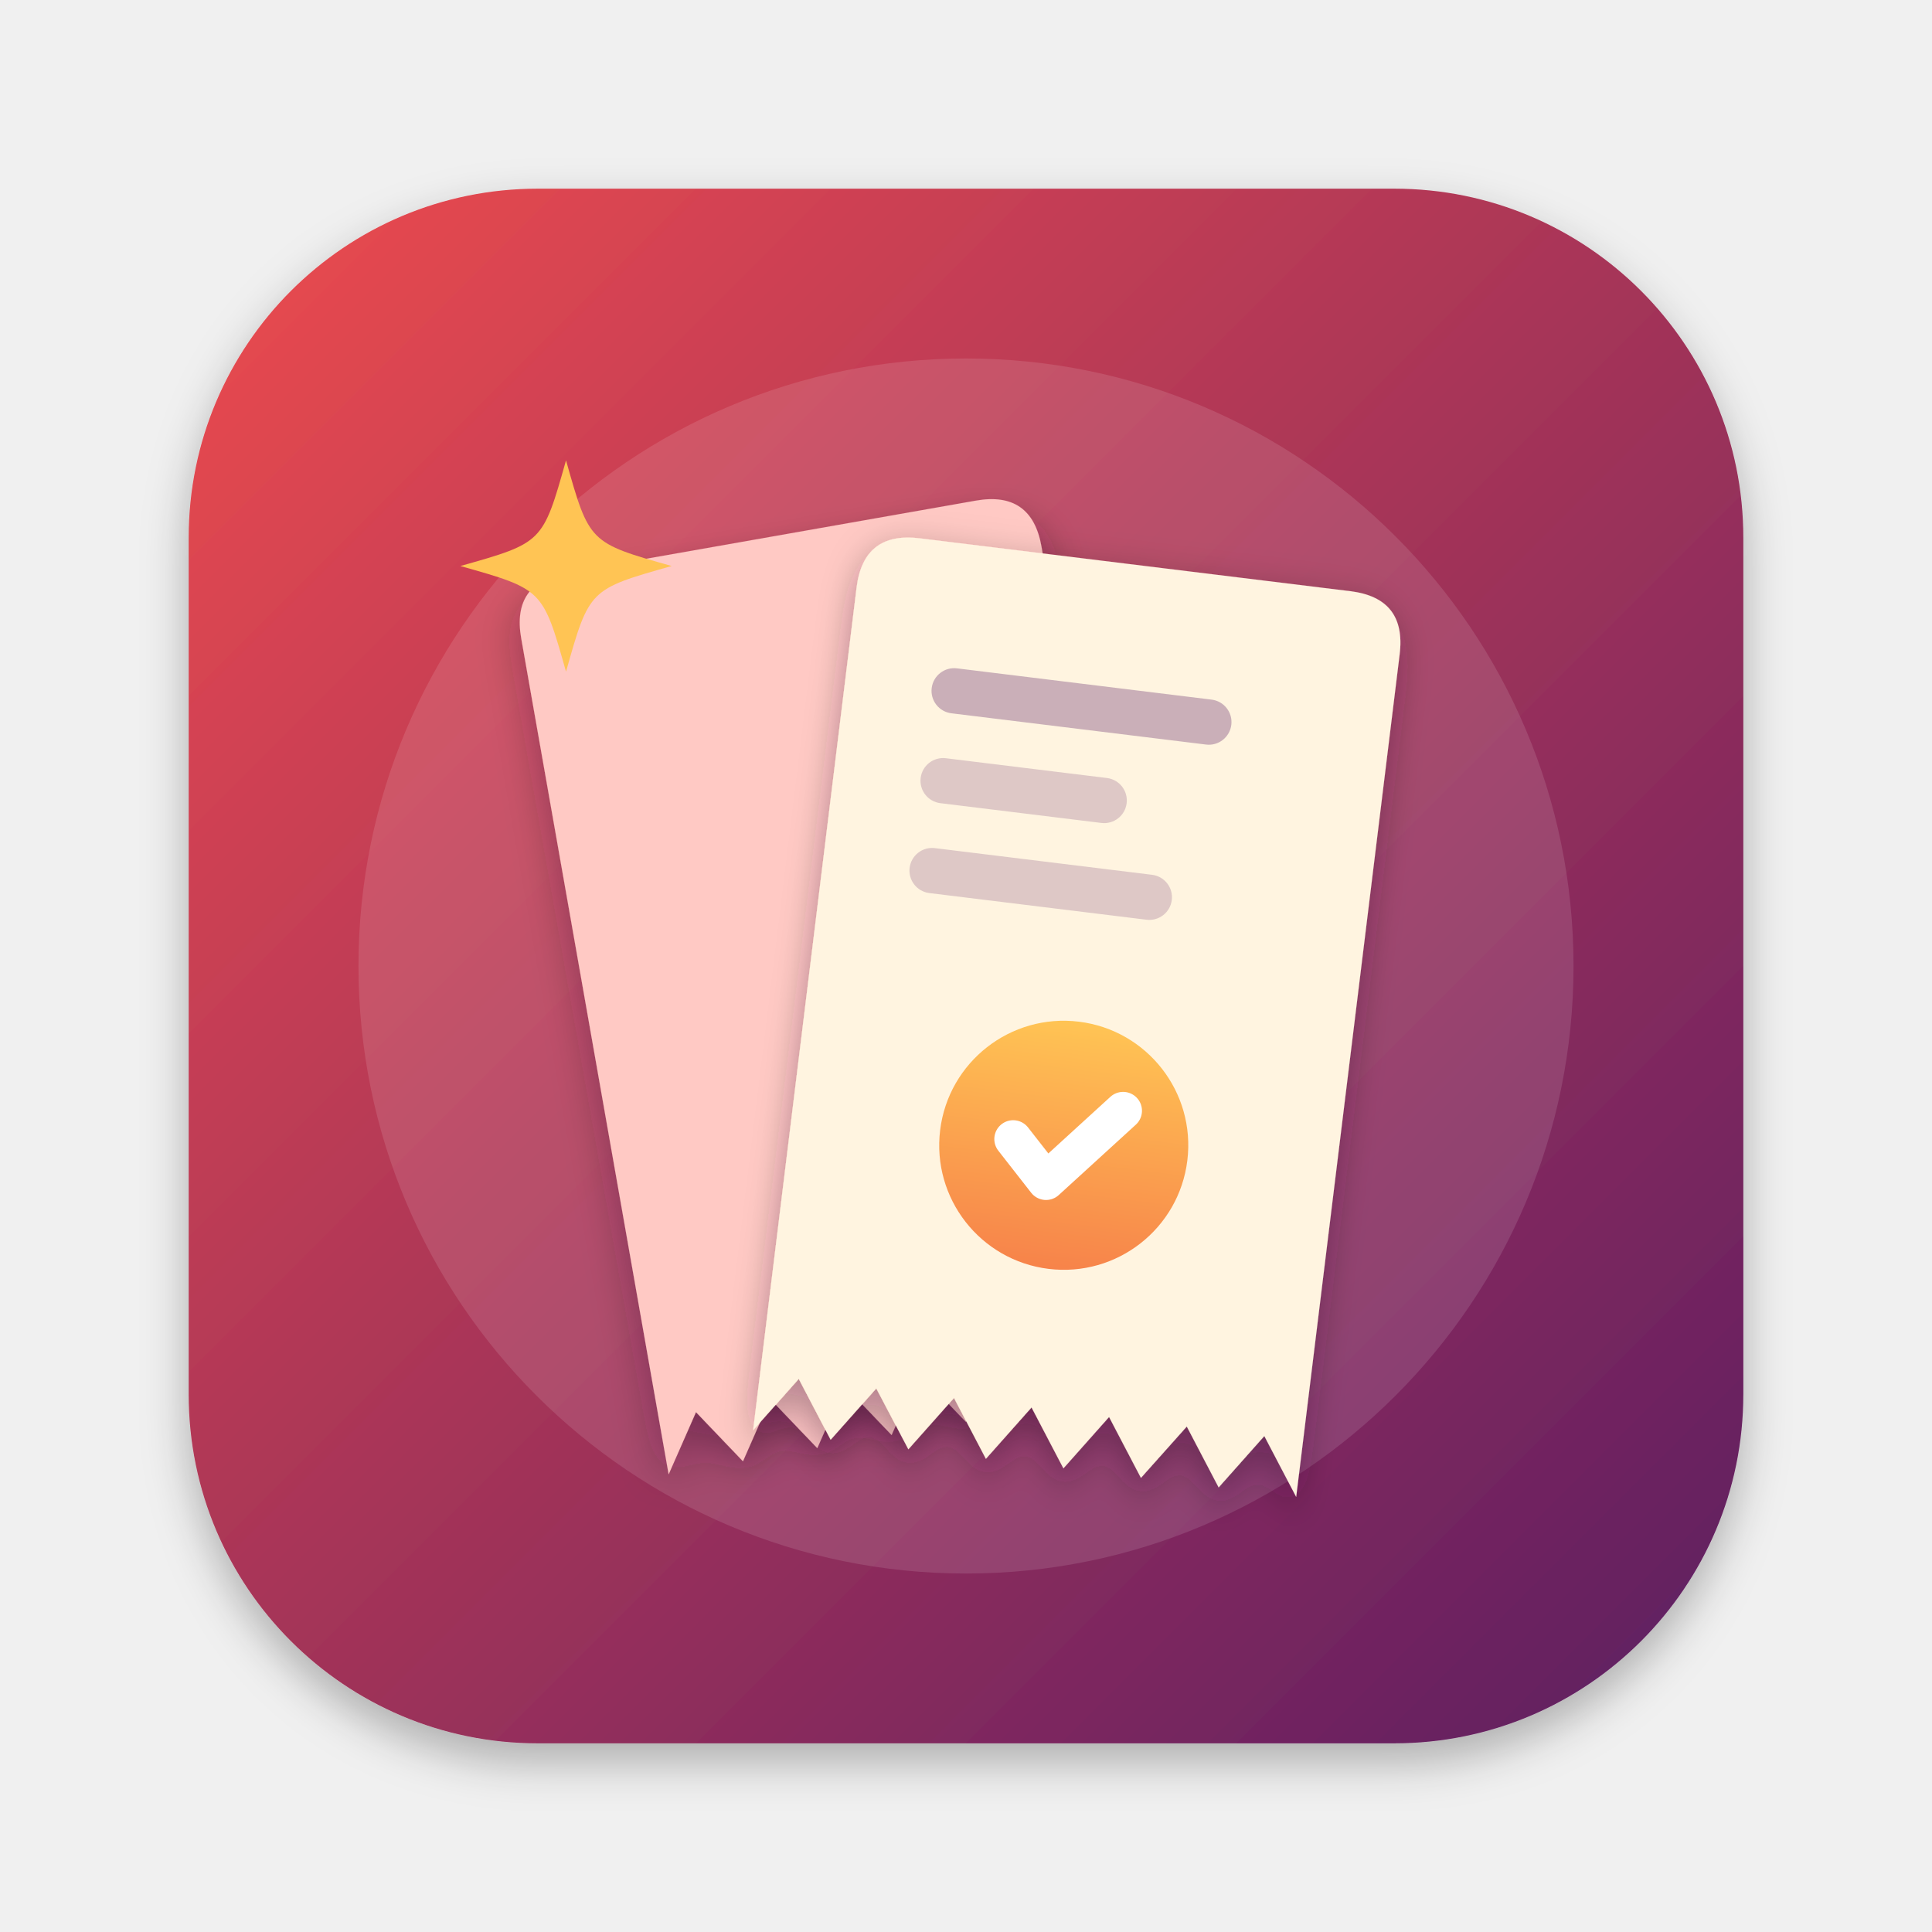
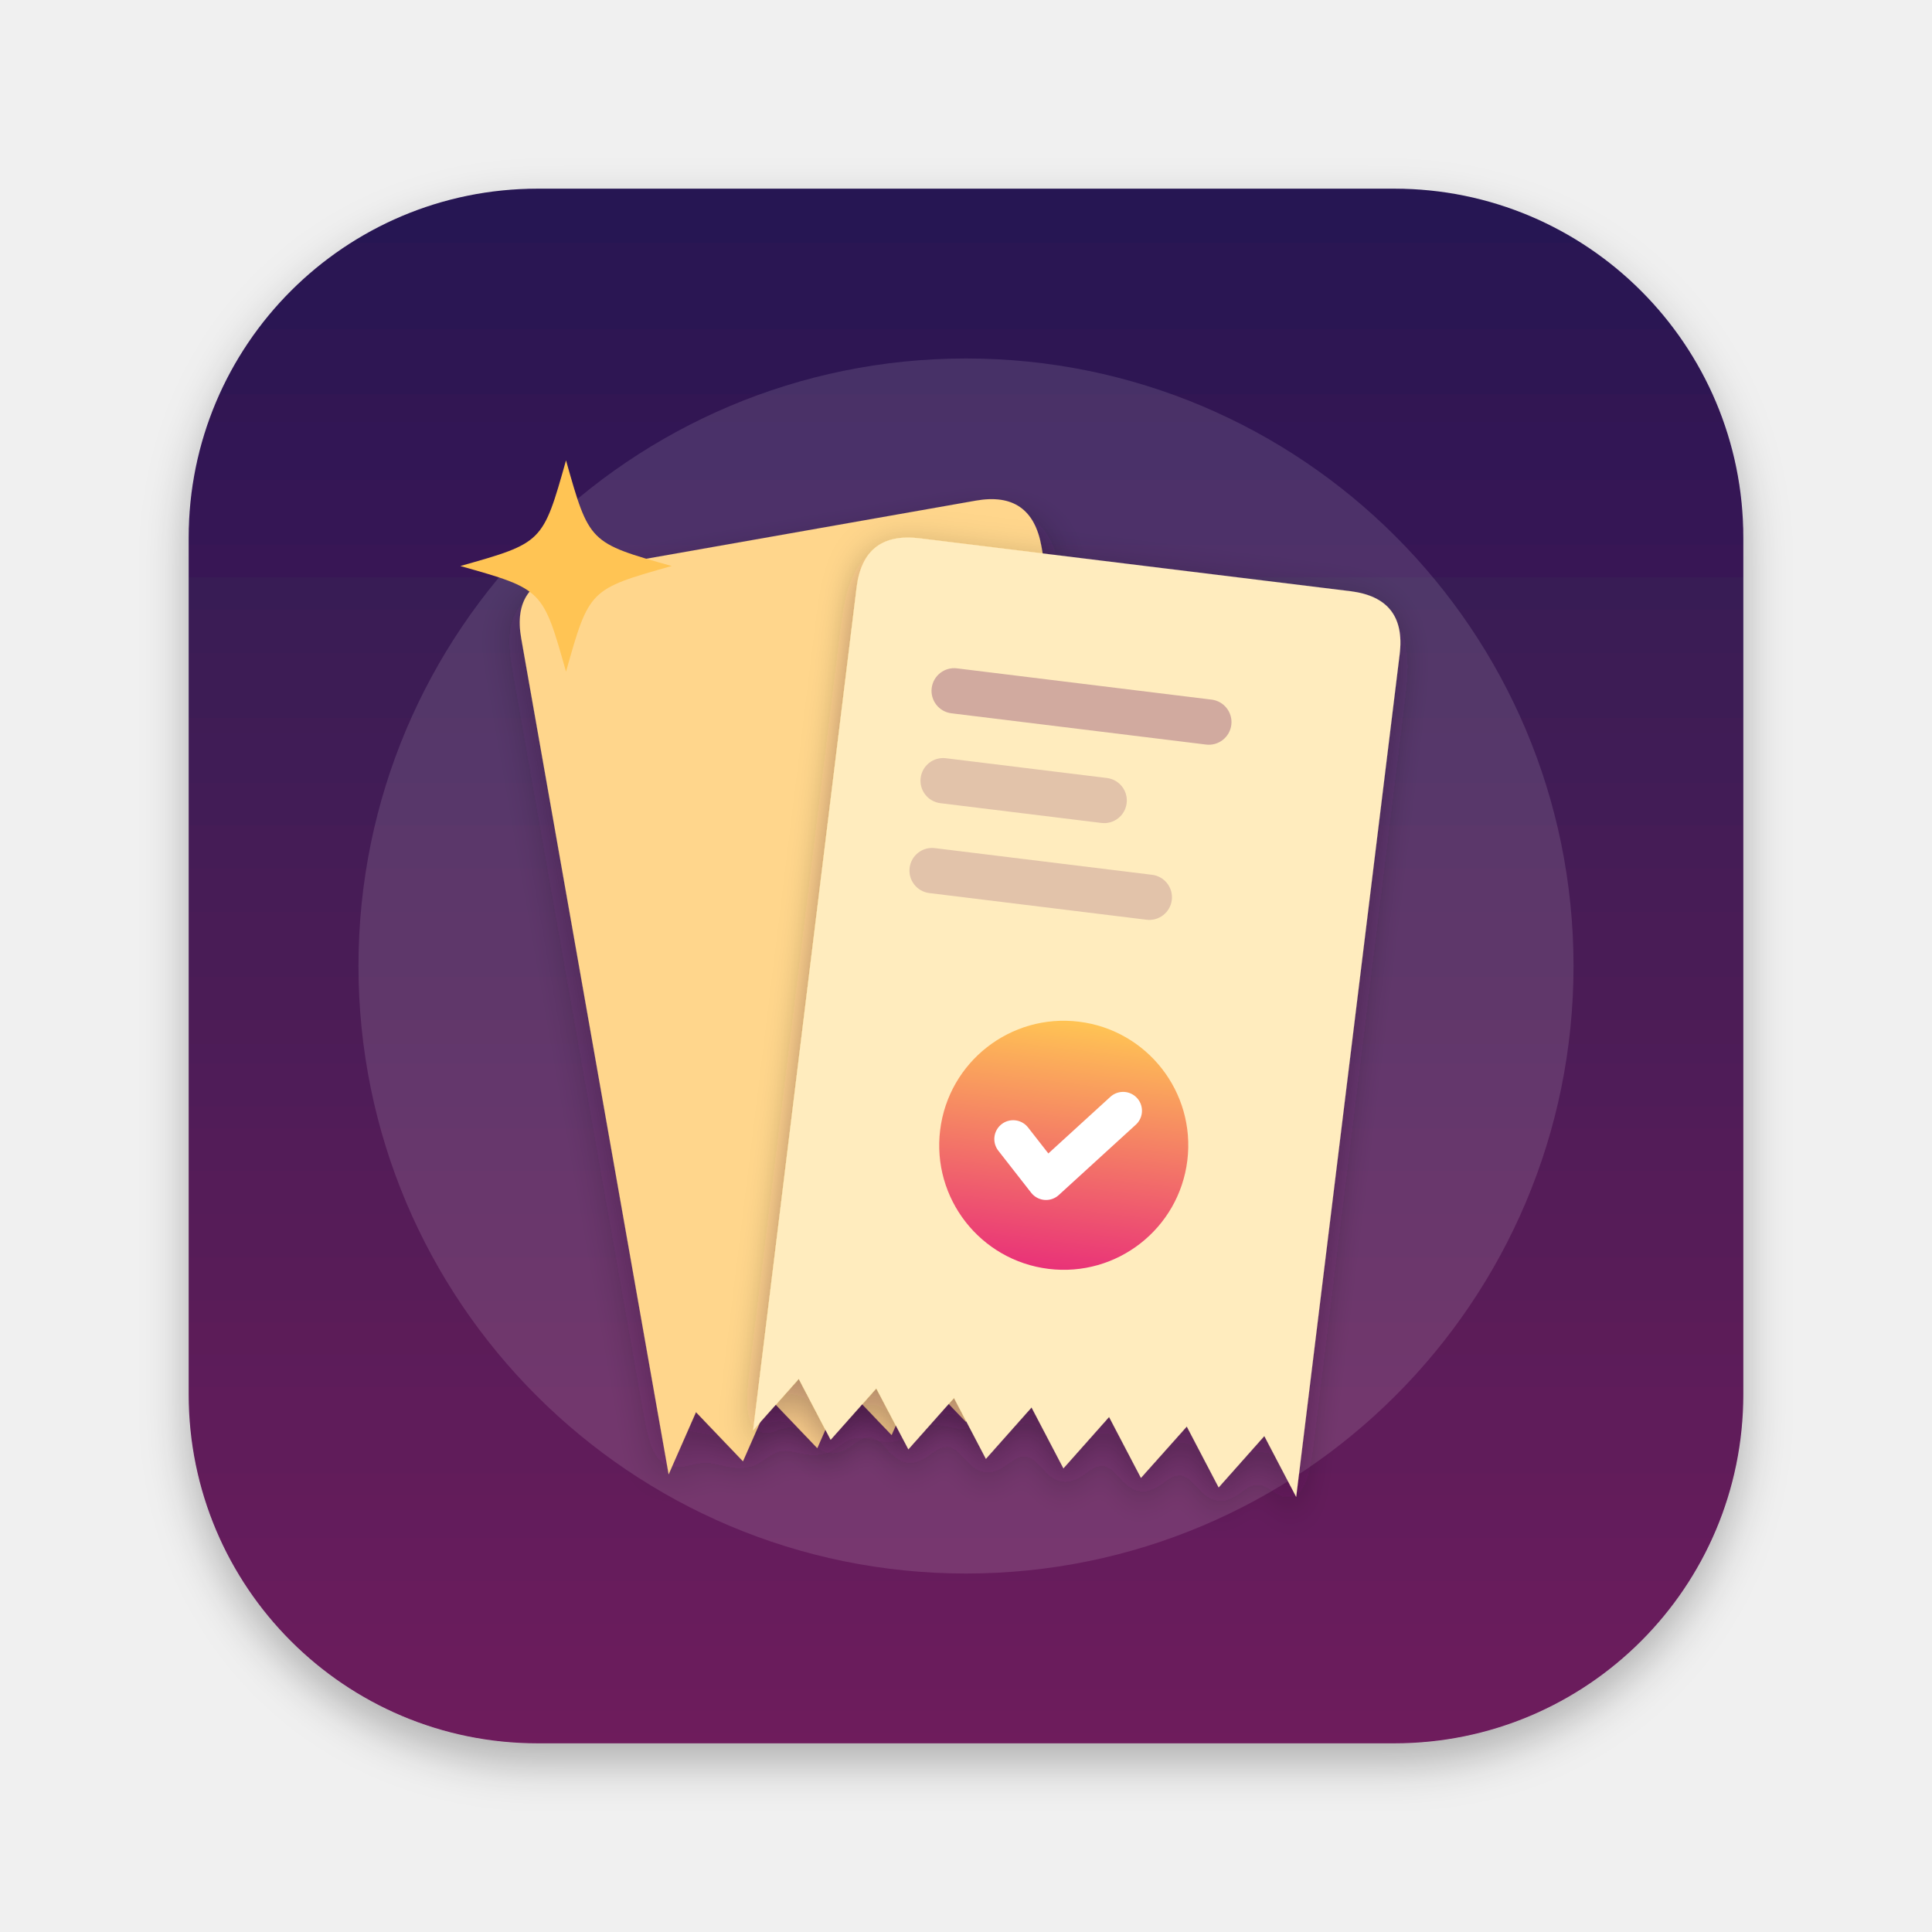
<svg xmlns="http://www.w3.org/2000/svg" viewBox="0 0 1024 1024">
  <defs>
-     <linearGradient id="bg" gradientUnits="userSpaceOnUse" x1="100" y1="100" x2="924" y2="924">
-       <stop offset="0" stop-color="#EE4B4E" />
-       <stop offset="1" stop-color="#5A1D63" />
+     <linearGradient id="bg" gradientUnits="userSpaceOnUse" x1="512" y1="100" x2="512" y2="924">
+       <stop offset="0" stop-color="#261852" />
+       <stop offset="1" stop-color="#6E1E5C" />
    </linearGradient>
    <linearGradient id="gold" x1="0" y1="1" x2="0" y2="0">
-       <stop offset="0" stop-color="#F7834A" />
+       <stop offset="0" stop-color="#E93278" />
      <stop offset="1" stop-color="#FFC454" />
    </linearGradient>
    <filter id="shadow" x="-10%" y="-10%" width="120%" height="130%">
      <feDropShadow dx="0" dy="10" stdDeviation="12" flood-color="#000" flood-opacity="0.28" />
    </filter>
    <filter id="lift" x="-20%" y="-20%" width="140%" height="140%">
      <feDropShadow dx="0" dy="8" stdDeviation="10" flood-color="#2A0A2E" flood-opacity="0.35" />
    </filter>
  </defs>
  <rect x="100" y="100" width="824" height="824" rx="185" fill="url(#bg)" filter="url(#shadow)" />
  <circle cx="512" cy="512" r="322" fill="#FFFFFF" fill-opacity="0.12" />
  <g transform="rotate(-10 512 512)">
-     <path filter="url(#lift)" fill="#FFC9C4" d="M310,300 Q310,270 340,270 H560 Q590,270 590,300 V750 L570.0,720 L550.0,750 L530.0,720 L510.0,750 L490.0,720 L470.0,750 L450.0,720 L430.0,750 L410.0,720 L390.0,750 L370.0,720 L350.0,750 L330.0,720 L310.0,750 Z" />
+     <path filter="url(#lift)" fill="#FFD68C" d="M310,300 Q310,270 340,270 H560 Q590,270 590,300 V750 L570.0,720 L550.0,750 L530.0,720 L510.0,750 L490.0,720 L470.0,750 L450.0,720 L430.0,750 L410.0,720 L390.0,750 L370.0,720 L350.0,750 L330.0,720 L310.0,750 Z" />
  </g>
  <g transform="rotate(7 512 512)">
-     <path filter="url(#lift)" fill="#FFF4E0" d="M430,320 Q430,290 460,290 H690 Q720,290 720,320 V770 L699.3,740 L678.6,770 L657.9,740 L637.1,770 L616.4,740 L595.7,770 L575.0,740 L554.3,770 L533.6,740 L512.9,770 L492.1,740 L471.4,770 L450.7,740 L430.0,770 Z" />
-     <rect x="476" y="356" width="160" height="24" rx="12" fill="#5A1D63" fill-opacity="0.32" />
-     <rect x="476" y="404" width="110" height="24" rx="12" fill="#5A1D63" fill-opacity="0.2" />
-     <rect x="476" y="452" width="140" height="24" rx="12" fill="#5A1D63" fill-opacity="0.2" />
+     <path filter="url(#lift)" fill="#FFECBE" d="M430,320 Q430,290 460,290 H690 Q720,290 720,320 V770 L699.3,740 L678.6,770 L657.9,740 L637.1,770 L616.4,740 L595.7,770 L575.0,740 L554.3,770 L533.6,740 L512.9,770 L492.1,740 L471.4,770 L450.7,740 L430.0,770 Z" />
+     <rect x="476" y="356" width="160" height="24" rx="12" fill="#6E1E5C" fill-opacity="0.32" />
+     <rect x="476" y="404" width="110" height="24" rx="12" fill="#6E1E5C" fill-opacity="0.2" />
+     <rect x="476" y="452" width="140" height="24" rx="12" fill="#6E1E5C" fill-opacity="0.2" />
    <circle cx="575" cy="600" r="66" fill="url(#gold)" />
    <path d="M548,600 l20,20 l36,-42" fill="none" stroke="#FFFFFF" stroke-width="20" stroke-linecap="round" stroke-linejoin="round" />
  </g>
  <path fill="#FFC454" d="M300,244 C312.32,287.68 312.32,287.68 356,300 C312.32,312.32 312.32,312.32 300,356 C287.68,312.32 287.68,312.32 244,300 C287.68,287.68 287.68,287.68 300,244Z" />
</svg>
